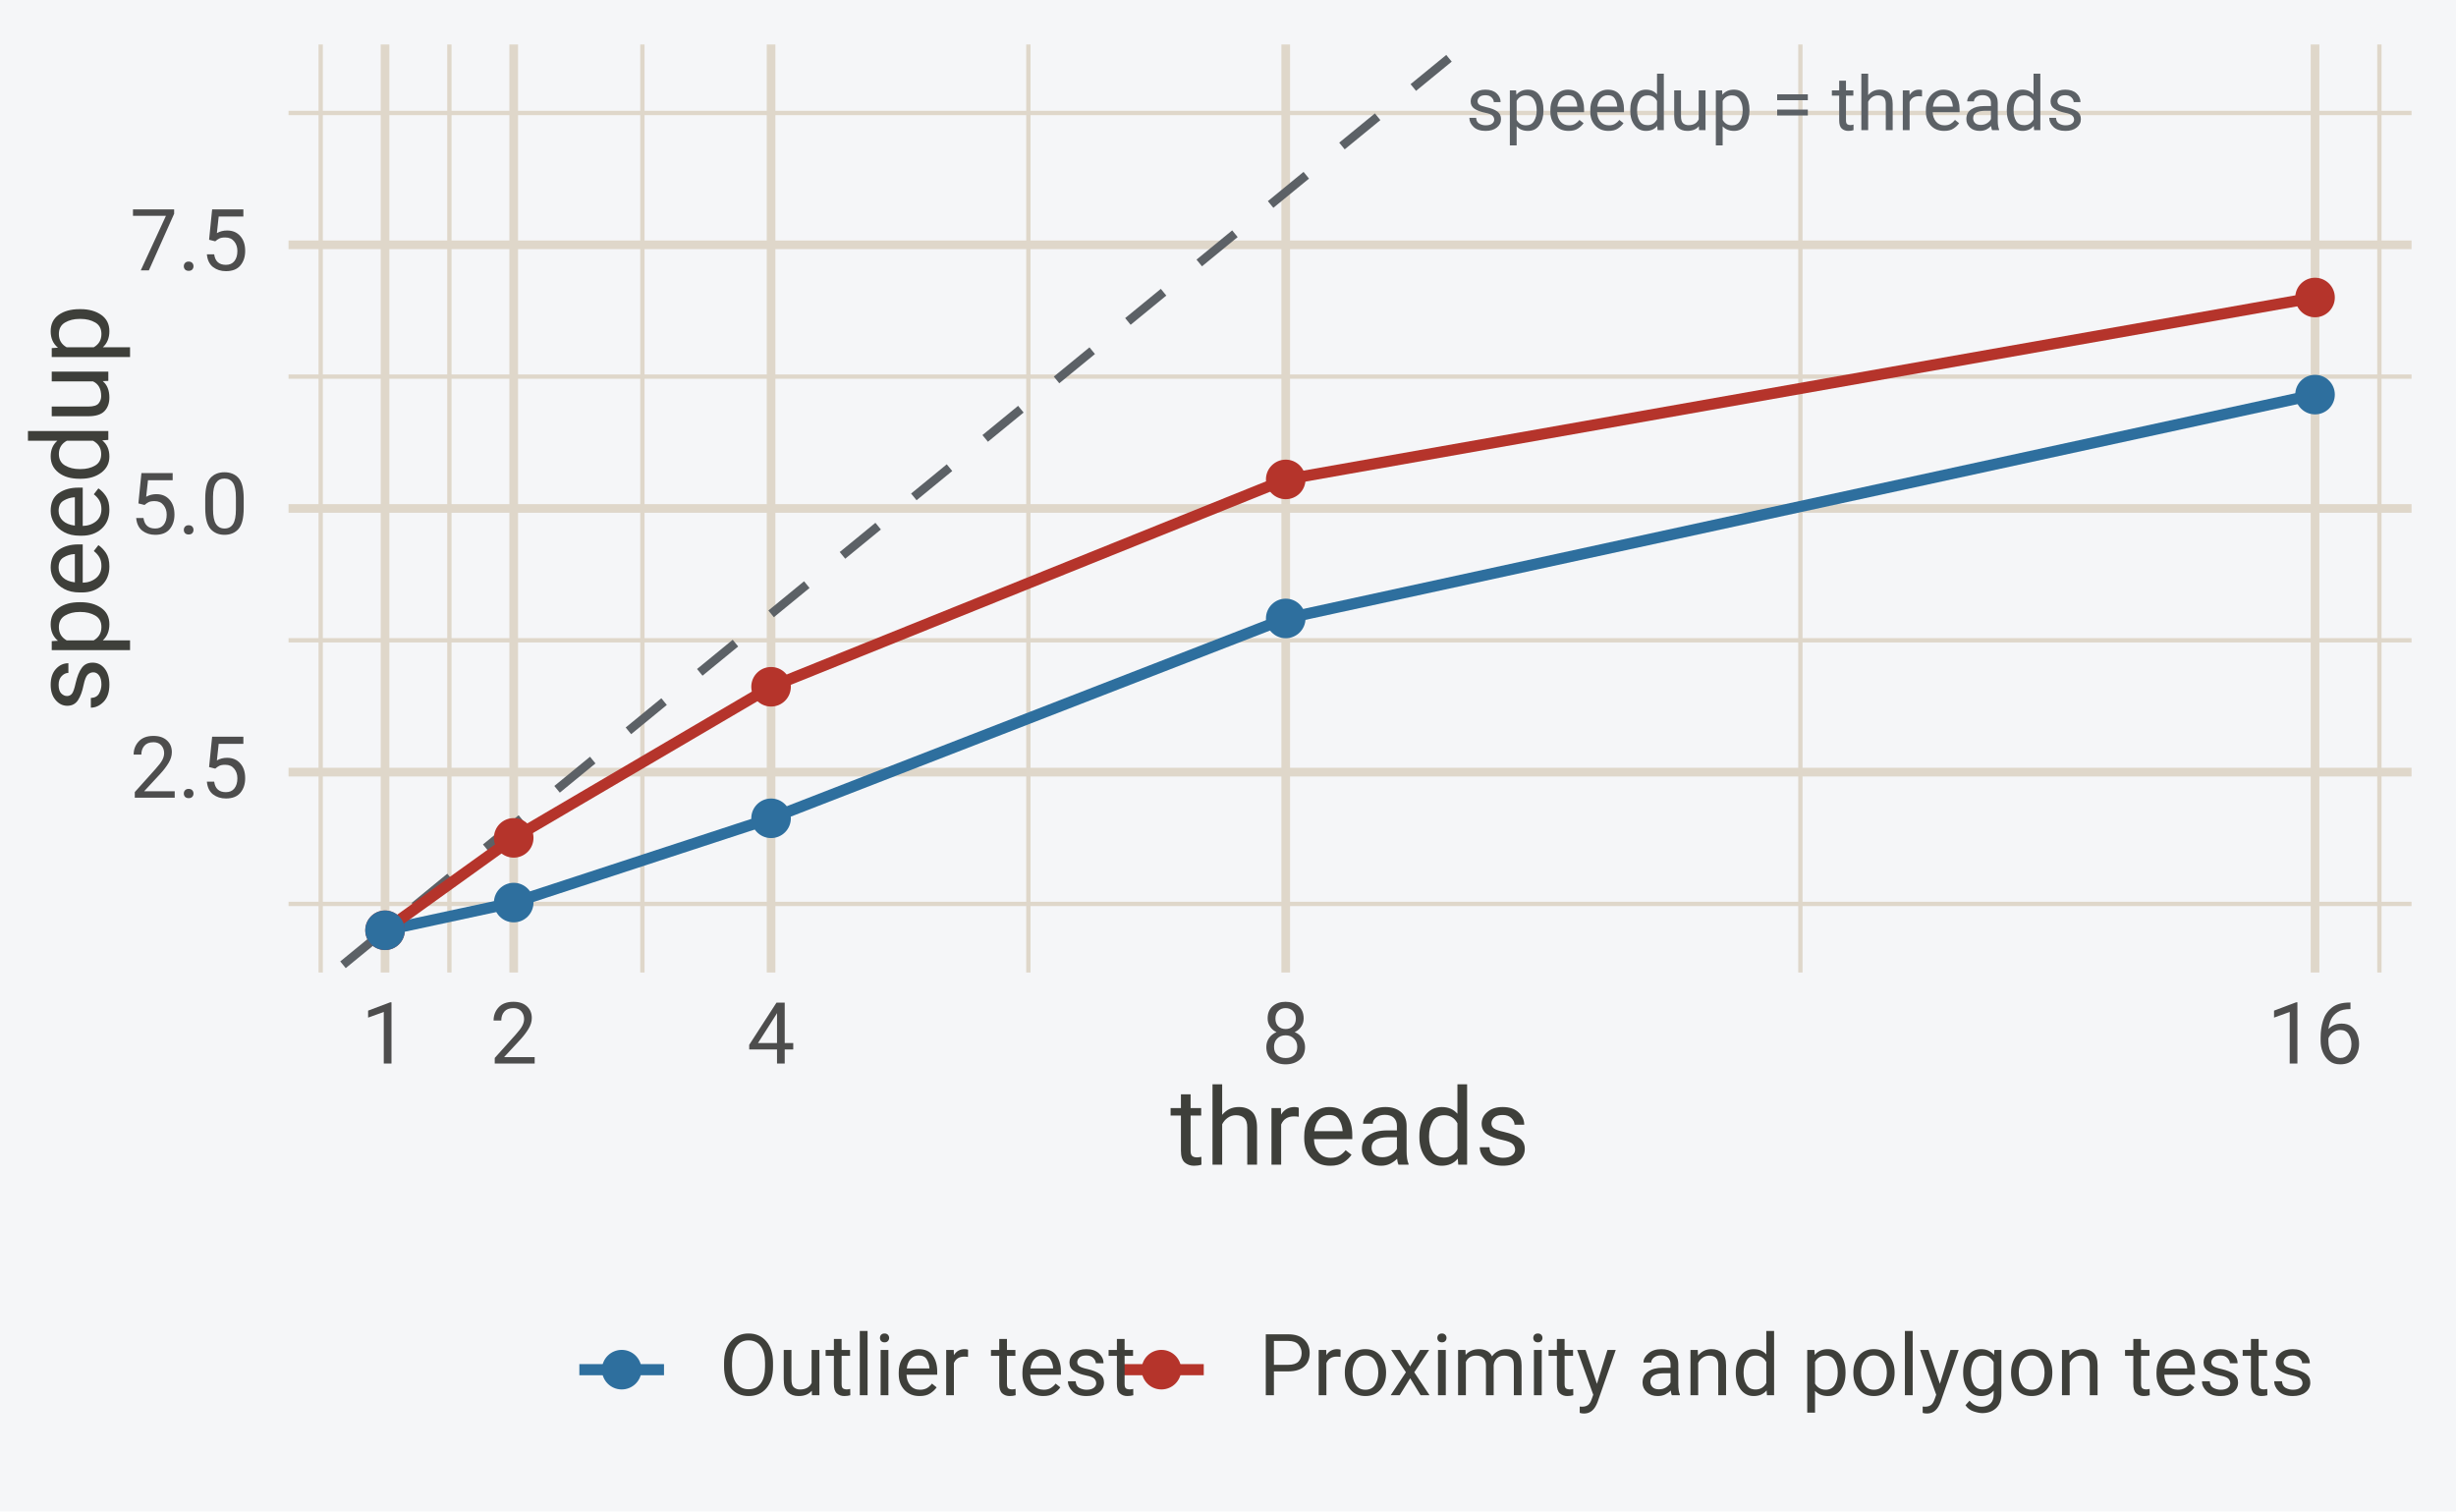
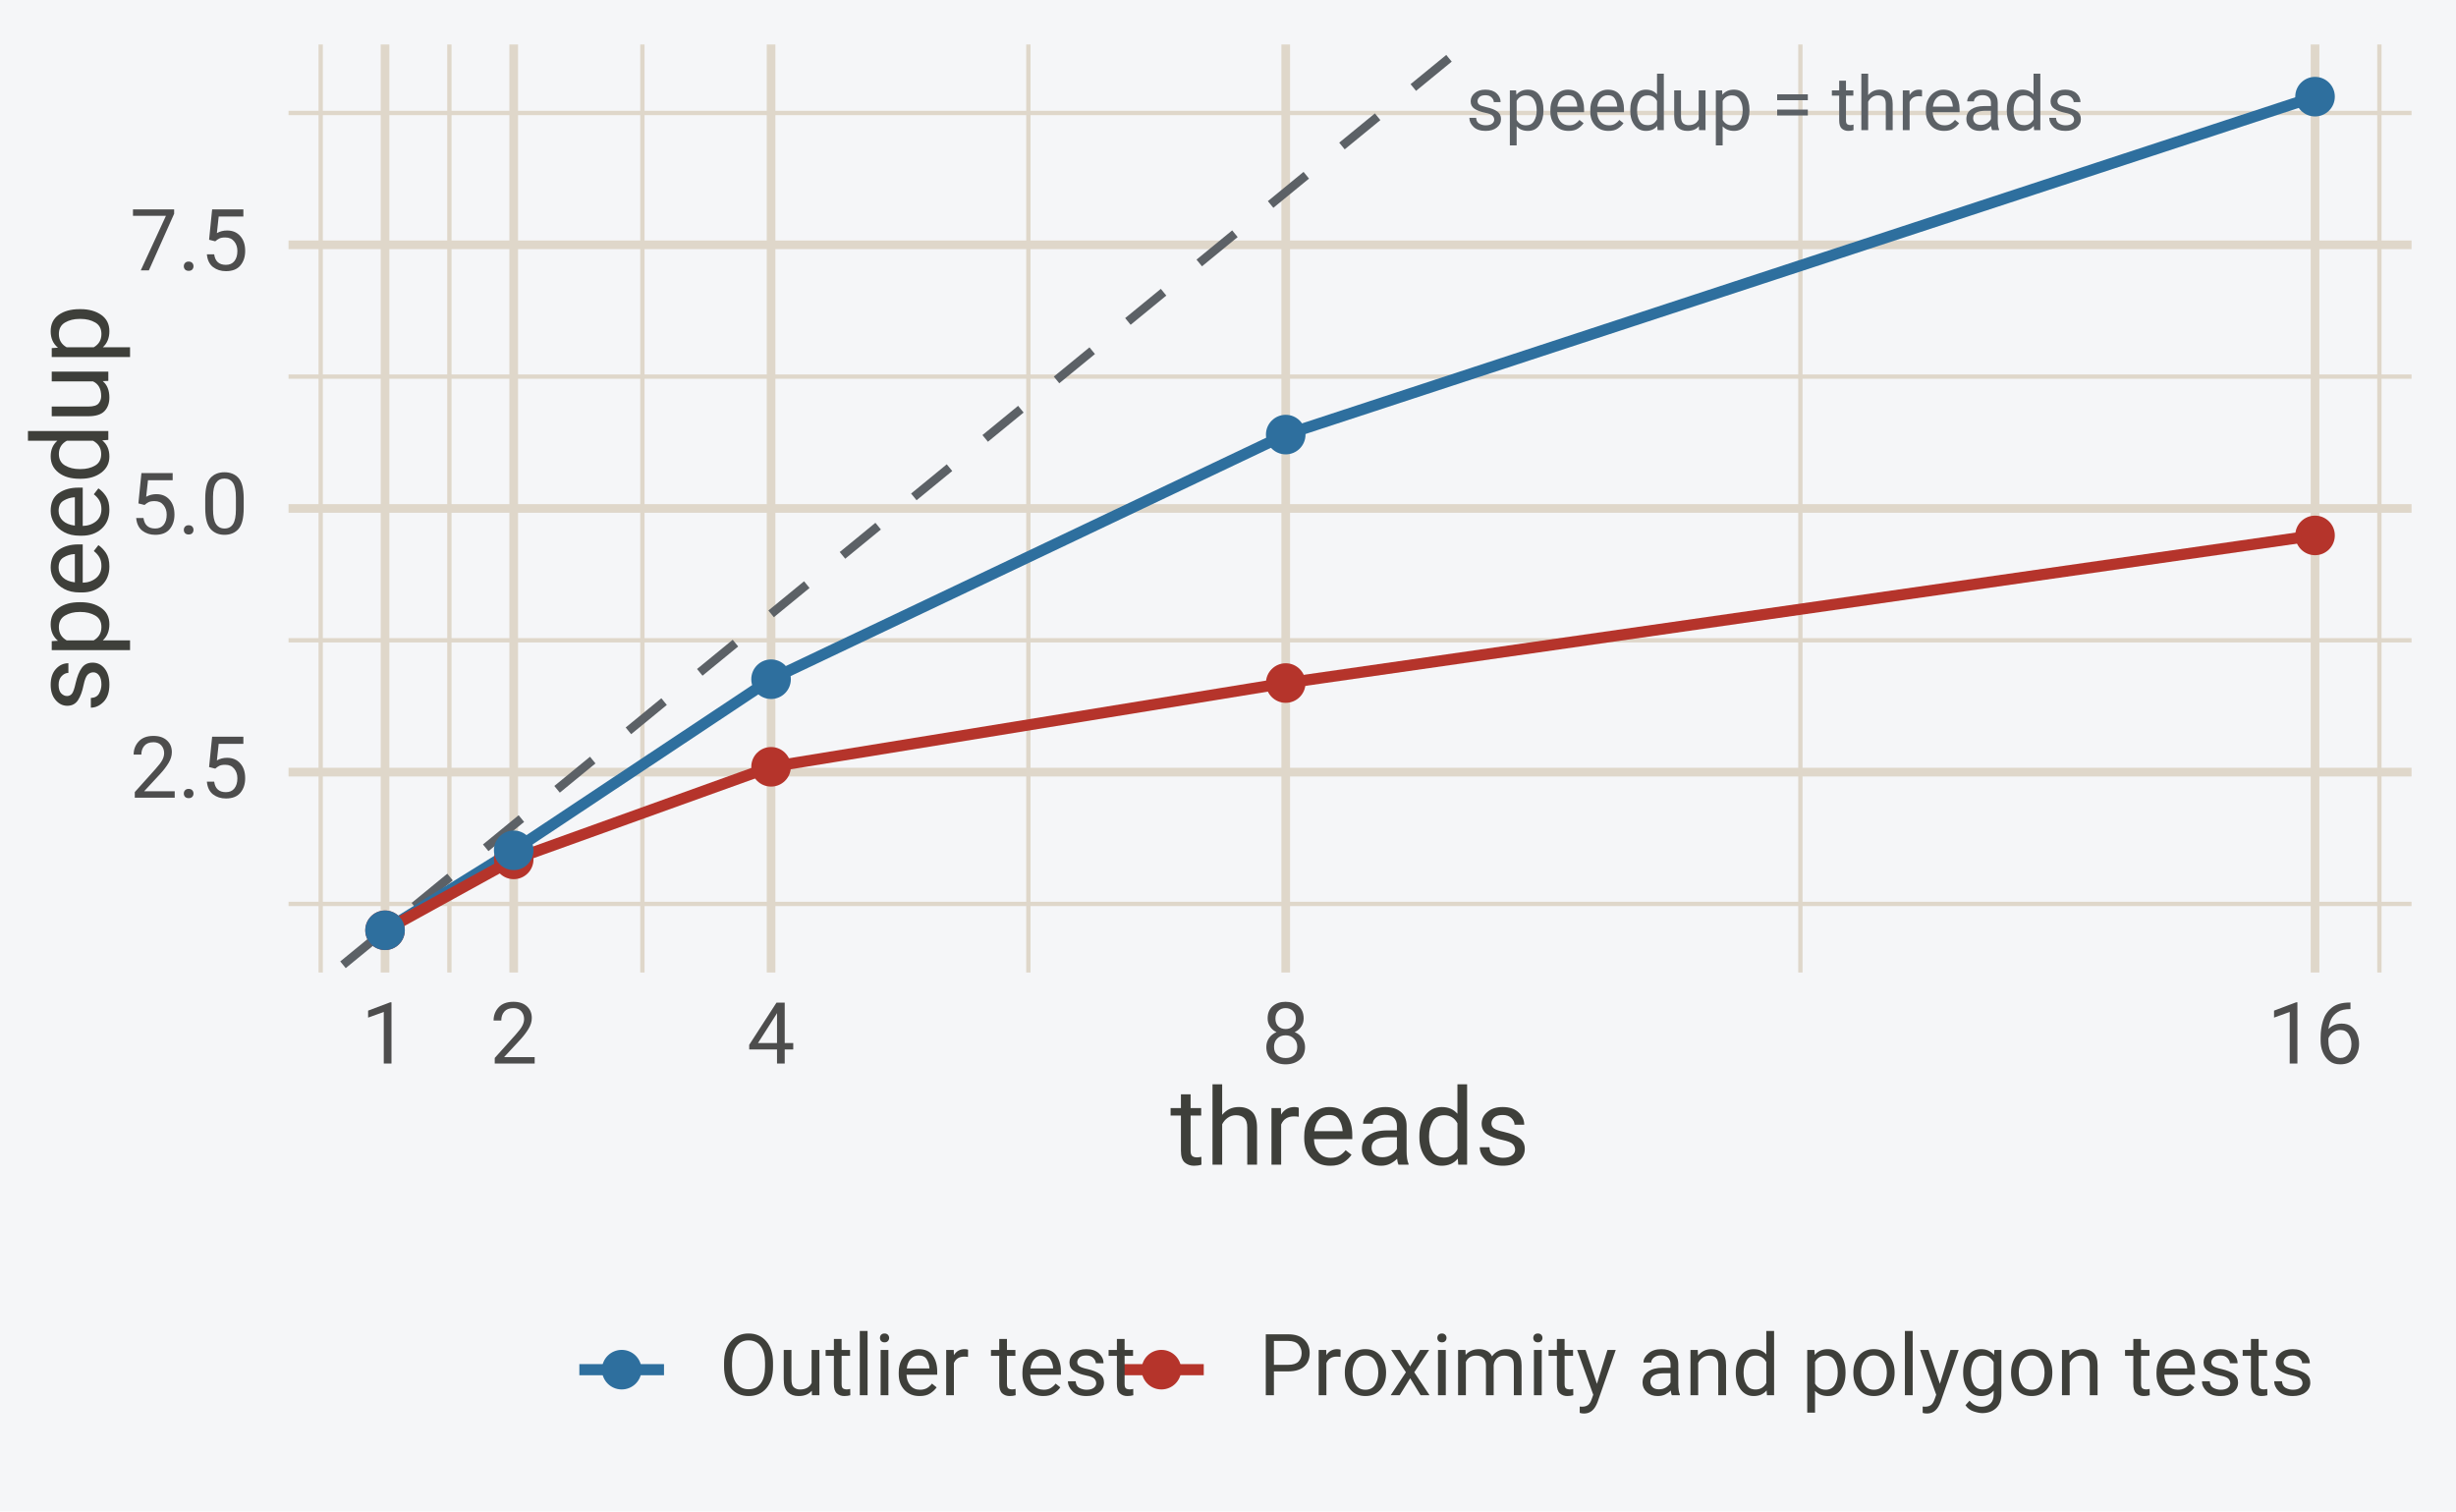
<svg xmlns="http://www.w3.org/2000/svg" width="468.00pt" height="288.00pt" viewBox="0 0 468.00 288.00">
  <g class="svglite">
    <defs>
      <style type="text/css">
    /* theme-aware-processed */
    .svglite line, .svglite polyline, .svglite polygon, .svglite path, .svglite circle {
      fill: none;
      stroke: #3E3F3A;
      stroke-linecap: round;
      stroke-linejoin: round;
      stroke-miterlimit: 10.00;
    }
    .svglite &gt; g &gt; rect {
      fill: none;
      stroke: #3E3F3A;
      stroke-linecap: round;
      stroke-linejoin: round;
      stroke-miterlimit: 10.00;
    }
    .svglite text {
      white-space: pre;
      fill: #3E3F3A;
    }
    .svglite g.glyphgroup path {
      fill: inherit;
      stroke: none;
    }
  </style>
    </defs>
    <rect class="svg-bg" width="100%" height="100%" style="stroke: none; fill: #F5F6F8;" />
    <defs>
      <clipPath id="cpMC4wMHw0NjguMDB8MC4wMHwyODguMDA=">
        <rect x="0.00" y="0.00" width="468.00" height="288.00" />
      </clipPath>
    </defs>
    <g clip-path="url(#cpMC4wMHw0NjguMDB8MC4wMHwyODguMDA=)">
      <rect x="0.00" y="0.00" width="468.00" height="288.00" style="stroke-width: 1.65; stroke: none;" /> fill: #F5F6F8;' /&gt;
</g>
    <defs>
      <clipPath id="cpNTQuOTh8NDU5LjUzfDguNDd8MTg1LjMw">
        <rect x="54.98" y="8.47" width="404.55" height="176.83" />
      </clipPath>
    </defs>
    <g clip-path="url(#cpNTQuOTh8NDU5LjUzfDguNDd8MTg1LjMw)">
      <rect x="54.98" y="8.47" width="404.55" height="176.83" style="stroke-width: 1.65; stroke: none;" /> fill: #F5F6F8;' /&gt;
<polyline points="54.98,172.24 459.53,172.24 " style="stroke-width: 0.82; stroke: #DFD7CA; stroke-linecap: butt;" />
      <polyline points="54.98,122.00 459.53,122.00 " style="stroke-width: 0.82; stroke: #DFD7CA; stroke-linecap: butt;" />
      <polyline points="54.98,71.76 459.53,71.76 " style="stroke-width: 0.82; stroke: #DFD7CA; stroke-linecap: butt;" />
      <polyline points="54.98,21.53 459.53,21.53 " style="stroke-width: 0.82; stroke: #DFD7CA; stroke-linecap: butt;" />
      <polyline points="61.11,185.30 61.11,8.47 " style="stroke-width: 0.82; stroke: #DFD7CA; stroke-linecap: butt;" />
      <polyline points="85.63,185.30 85.63,8.47 " style="stroke-width: 0.82; stroke: #DFD7CA; stroke-linecap: butt;" />
      <polyline points="122.41,185.30 122.41,8.47 " style="stroke-width: 0.82; stroke: #DFD7CA; stroke-linecap: butt;" />
      <polyline points="195.96,185.30 195.96,8.47 " style="stroke-width: 0.82; stroke: #DFD7CA; stroke-linecap: butt;" />
      <polyline points="343.07,185.30 343.07,8.47 " style="stroke-width: 0.82; stroke: #DFD7CA; stroke-linecap: butt;" />
      <polyline points="453.40,185.30 453.40,8.47 " style="stroke-width: 0.82; stroke: #DFD7CA; stroke-linecap: butt;" />
      <polyline points="54.98,147.12 459.53,147.12 " style="stroke-width: 1.65; stroke: #DFD7CA; stroke-linecap: butt;" />
      <polyline points="54.98,96.88 459.53,96.88 " style="stroke-width: 1.65; stroke: #DFD7CA; stroke-linecap: butt;" />
      <polyline points="54.98,46.65 459.53,46.65 " style="stroke-width: 1.65; stroke: #DFD7CA; stroke-linecap: butt;" />
      <polyline points="73.37,185.30 73.37,8.47 " style="stroke-width: 1.65; stroke: #DFD7CA; stroke-linecap: butt;" />
      <polyline points="97.89,185.30 97.89,8.47 " style="stroke-width: 1.65; stroke: #DFD7CA; stroke-linecap: butt;" />
      <polyline points="146.93,185.30 146.93,8.47 " style="stroke-width: 1.65; stroke: #DFD7CA; stroke-linecap: butt;" />
      <polyline points="245.00,185.30 245.00,8.47 " style="stroke-width: 1.65; stroke: #DFD7CA; stroke-linecap: butt;" />
      <polyline points="441.14,185.30 441.14,8.47 " style="stroke-width: 1.65; stroke: #DFD7CA; stroke-linecap: butt;" />
      <line x1="-152.19" y1="362.13" x2="495.08" y2="-168.36" style="stroke-width: 1.65; stroke: #5C6166; stroke-dasharray: 8.79,8.79; stroke-linecap: butt;" />
      <text x="279.32" y="24.80" style="font-size: 1.195em;fill: #5C6166; font-family: &quot;Roboto&quot;, -apple-system, BlinkMacSystemFont, &quot;Segoe UI&quot;, system-ui, sans-serif;">speedup = threads</text>
-       <polyline points="73.37,177.26 97.89,171.98 146.93,155.92 245.00,117.84 441.14,75.19 " style="stroke-width: 2.13; stroke: #2E6F9E; stroke-linecap: butt;" />
-       <polyline points="73.37,177.26 97.89,159.65 146.93,130.86 245.00,91.35 441.14,56.69 " style="stroke-width: 2.13; stroke: #B5342B; stroke-linecap: butt;" />
+       <polyline points="73.37,177.26 97.89,162.02 146.93,129.42 245.00,82.81 441.14,18.42 " style="stroke-width: 2.13; stroke: #2E6F9E; stroke-linecap: butt;" />
+       <polyline points="73.37,177.26 97.89,163.75 146.93,146.11 245.00,130.15 441.14,102.02 " style="stroke-width: 2.13; stroke: #B5342B; stroke-linecap: butt;" />
      <circle cx="73.37" cy="177.26" r="3.22" style="stroke-width: 1.10; stroke: #B5342B; fill: #B5342B;" />
-       <circle cx="97.89" cy="159.65" r="3.22" style="stroke-width: 1.10; stroke: #B5342B; fill: #B5342B;" />
-       <circle cx="146.93" cy="130.86" r="3.22" style="stroke-width: 1.10; stroke: #B5342B; fill: #B5342B;" />
-       <circle cx="245.00" cy="91.35" r="3.22" style="stroke-width: 1.10; stroke: #B5342B; fill: #B5342B;" />
-       <circle cx="441.14" cy="56.69" r="3.22" style="stroke-width: 1.10; stroke: #B5342B; fill: #B5342B;" />
+       <circle cx="97.89" cy="163.75" r="3.22" style="stroke-width: 1.10; stroke: #B5342B; fill: #B5342B;" />
+       <circle cx="146.93" cy="146.11" r="3.22" style="stroke-width: 1.10; stroke: #B5342B; fill: #B5342B;" />
+       <circle cx="245.00" cy="130.15" r="3.22" style="stroke-width: 1.10; stroke: #B5342B; fill: #B5342B;" />
+       <circle cx="441.14" cy="102.02" r="3.22" style="stroke-width: 1.10; stroke: #B5342B; fill: #B5342B;" />
      <circle cx="73.37" cy="177.26" r="3.22" style="stroke-width: 1.10; stroke: #2E6F9E; fill: #2E6F9E;" />
-       <circle cx="97.89" cy="171.98" r="3.22" style="stroke-width: 1.10; stroke: #2E6F9E; fill: #2E6F9E;" />
-       <circle cx="146.93" cy="155.92" r="3.22" style="stroke-width: 1.10; stroke: #2E6F9E; fill: #2E6F9E;" />
-       <circle cx="245.00" cy="117.84" r="3.22" style="stroke-width: 1.10; stroke: #2E6F9E; fill: #2E6F9E;" />
-       <circle cx="441.14" cy="75.19" r="3.22" style="stroke-width: 1.10; stroke: #2E6F9E; fill: #2E6F9E;" />
+       <circle cx="97.89" cy="162.02" r="3.22" style="stroke-width: 1.10; stroke: #2E6F9E; fill: #2E6F9E;" />
+       <circle cx="146.93" cy="129.42" r="3.22" style="stroke-width: 1.10; stroke: #2E6F9E; fill: #2E6F9E;" />
+       <circle cx="245.00" cy="82.81" r="3.22" style="stroke-width: 1.10; stroke: #2E6F9E; fill: #2E6F9E;" />
+       <circle cx="441.14" cy="18.42" r="3.22" style="stroke-width: 1.10; stroke: #2E6F9E; fill: #2E6F9E;" />
    </g>
    <g clip-path="url(#cpMC4wMHw0NjguMDB8MC4wMHwyODguMDA=)">
      <text x="47.36" y="151.99" text-anchor="end" style="font-size: 1.36em;fill: #4D4D4D; font-family: &quot;Roboto&quot;, -apple-system, BlinkMacSystemFont, &quot;Segoe UI&quot;, system-ui, sans-serif;">2.5</text>
      <text x="47.36" y="101.75" text-anchor="end" style="font-size: 1.36em;fill: #4D4D4D; font-family: &quot;Roboto&quot;, -apple-system, BlinkMacSystemFont, &quot;Segoe UI&quot;, system-ui, sans-serif;">5.0</text>
      <text x="47.36" y="51.51" text-anchor="end" style="font-size: 1.36em;fill: #4D4D4D; font-family: &quot;Roboto&quot;, -apple-system, BlinkMacSystemFont, &quot;Segoe UI&quot;, system-ui, sans-serif;">7.5</text>
      <text x="73.37" y="202.65" text-anchor="middle" style="font-size: 1.36em;fill: #4D4D4D; font-family: &quot;Roboto&quot;, -apple-system, BlinkMacSystemFont, &quot;Segoe UI&quot;, system-ui, sans-serif;">1</text>
      <text x="97.89" y="202.65" text-anchor="middle" style="font-size: 1.36em;fill: #4D4D4D; font-family: &quot;Roboto&quot;, -apple-system, BlinkMacSystemFont, &quot;Segoe UI&quot;, system-ui, sans-serif;">2</text>
      <text x="146.93" y="202.65" text-anchor="middle" style="font-size: 1.36em;fill: #4D4D4D; font-family: &quot;Roboto&quot;, -apple-system, BlinkMacSystemFont, &quot;Segoe UI&quot;, system-ui, sans-serif;">4</text>
      <text x="245.00" y="202.65" text-anchor="middle" style="font-size: 1.36em;fill: #4D4D4D; font-family: &quot;Roboto&quot;, -apple-system, BlinkMacSystemFont, &quot;Segoe UI&quot;, system-ui, sans-serif;">8</text>
      <text x="441.14" y="202.65" text-anchor="middle" style="font-size: 1.36em;fill: #4D4D4D; font-family: &quot;Roboto&quot;, -apple-system, BlinkMacSystemFont, &quot;Segoe UI&quot;, system-ui, sans-serif;">16</text>
      <text x="257.26" y="221.92" text-anchor="middle" style="font-size: 1.7em; font-family: &quot;Roboto&quot;, -apple-system, BlinkMacSystemFont, &quot;Segoe UI&quot;, system-ui, sans-serif;">threads</text>
      <text transform="translate(20.64,96.88) rotate(-90)" text-anchor="middle" style="font-size: 1.7em; font-family: &quot;Roboto&quot;, -apple-system, BlinkMacSystemFont, &quot;Segoe UI&quot;, system-ui, sans-serif;">speedup</text>
      <line x1="110.40" y1="260.98" x2="126.53" y2="260.98" style="stroke-width: 2.13; stroke: #2E6F9E; stroke-linecap: butt;" />
      <circle cx="118.47" cy="260.98" r="3.22" style="stroke-width: 1.10; stroke: #2E6F9E; fill: #2E6F9E;" />
      <line x1="213.25" y1="260.98" x2="229.38" y2="260.98" style="stroke-width: 2.13; stroke: #B5342B; stroke-linecap: butt;" />
      <circle cx="221.31" cy="260.98" r="3.22" style="stroke-width: 1.10; stroke: #B5342B; fill: #B5342B;" />
      <text x="137.02" y="265.85" style="font-size: 1.36em; font-family: &quot;Roboto&quot;, -apple-system, BlinkMacSystemFont, &quot;Segoe UI&quot;, system-ui, sans-serif;">Outlier test</text>
      <text x="239.86" y="265.85" style="font-size: 1.36em; font-family: &quot;Roboto&quot;, -apple-system, BlinkMacSystemFont, &quot;Segoe UI&quot;, system-ui, sans-serif;">Proximity and polygon tests</text>
    </g>
  </g>
</svg>
